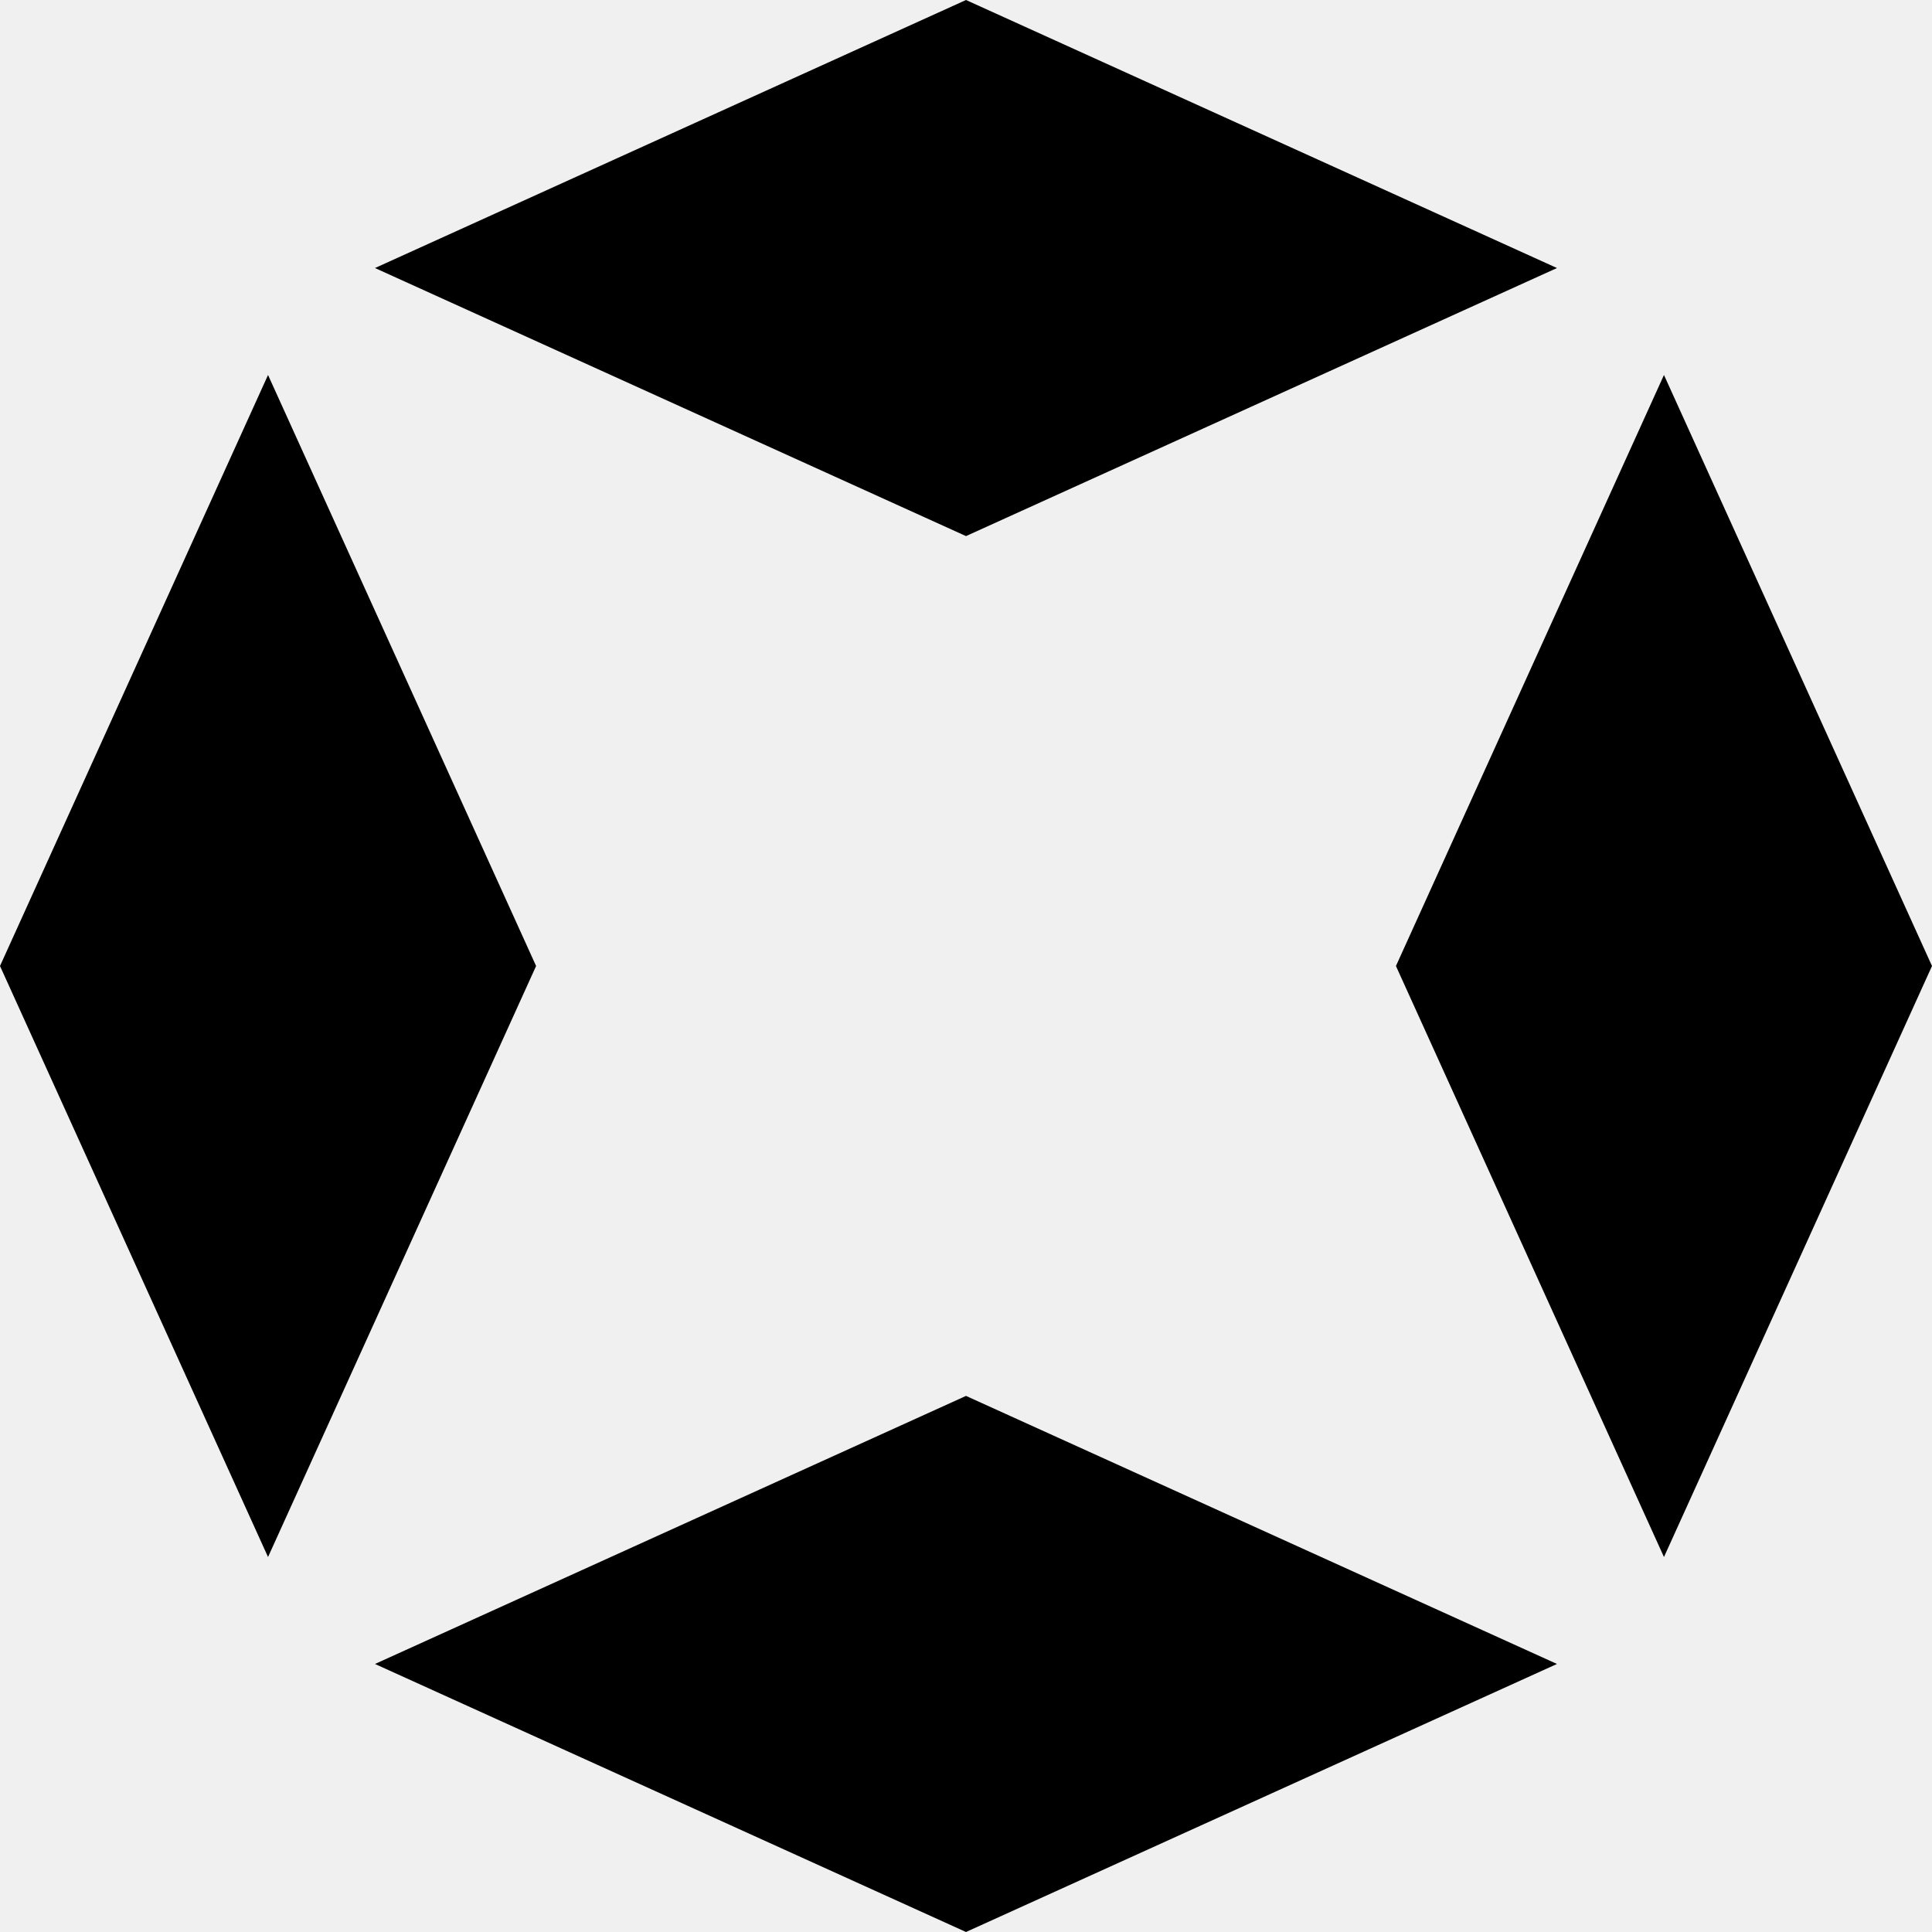
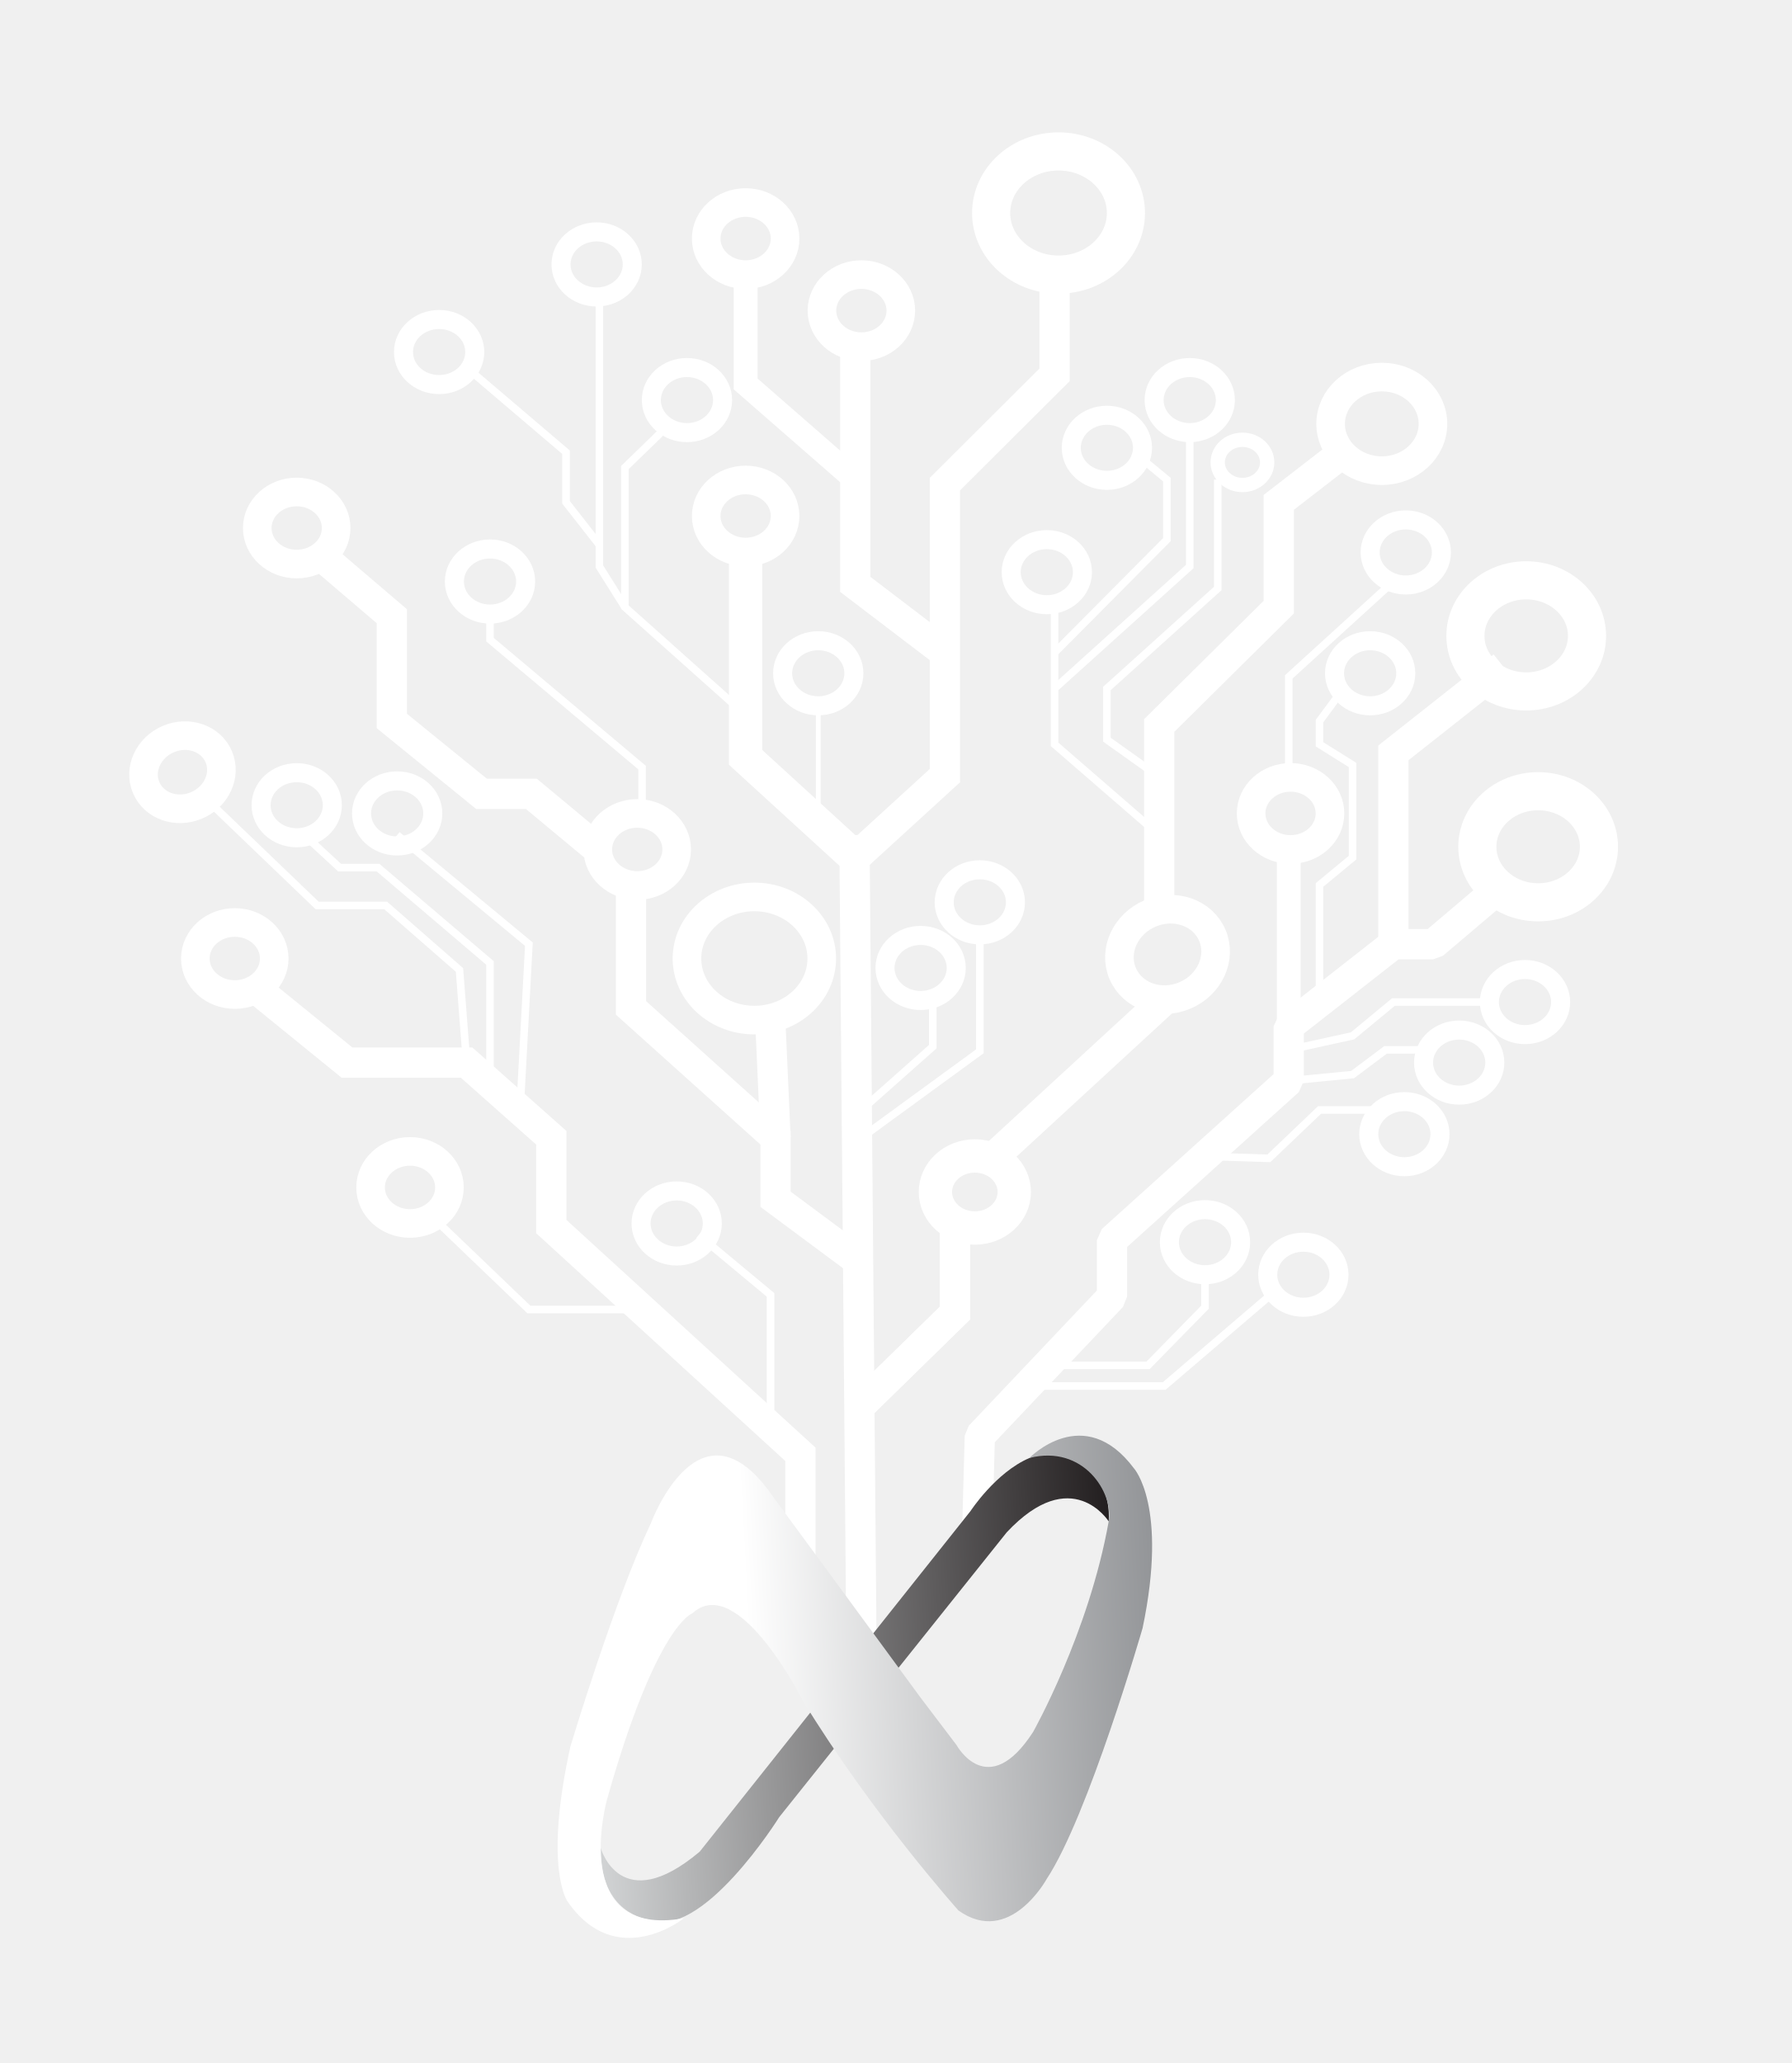
- <svg xmlns="http://www.w3.org/2000/svg" viewBox="0 0 56 56" fill="none">
-   <path fill-rule="evenodd" clip-rule="evenodd" d="M28 0L10.869 7.769L28 15.539L45.13 7.769L28 0ZM28 40.461L10.869 48.231L28 56L45.13 48.231L28 40.461ZM48.231 10.869L56 28L48.231 45.131L40.462 28L48.231 10.869ZM15.539 28L7.769 10.869L0 28L7.769 45.131L15.539 28Z" fill="black" />
+ <svg xmlns="http://www.w3.org/2000/svg" id="Layer_1" viewBox="0 0 446.02 513.58">
+   <defs>
+     <style>
+       .cls-1 {
+         stroke-width: 1.88px;
+       }
+ 
+       .cls-1, .cls-2, .cls-3, .cls-4, .cls-5, .cls-6, .cls-7, .cls-8, .cls-9, .cls-10 {
+         fill: none;
+         stroke: #fff;
+       }
+ 
+       .cls-1, .cls-2, .cls-3, .cls-4, .cls-5, .cls-6, .cls-7, .cls-9, .cls-10 {
+         stroke-miterlimit: 10;
+       }
+ 
+       .cls-2 {
+         stroke-width: 7.12px;
+       }
+ 
+       .cls-3 {
+         stroke-width: 1.19px;
+       }
+ 
+       .cls-11 {
+         fill: url(#linear-gradient-2);
+       }
+ 
+       .cls-4 {
+         stroke-width: 5.93px;
+       }
+ 
+       .cls-5, .cls-8 {
+         stroke-width: 7.53px;
+       }
+ 
+       .cls-6 {
+         stroke-width: 3.56px;
+       }
+ 
+       .cls-7 {
+         stroke-width: 8.3px;
+       }
+ 
+       .cls-8 {
+         stroke-linejoin: bevel;
+       }
+ 
+       .cls-9 {
+         stroke-width: 9.49px;
+       }
+ 
+       .cls-10 {
+         stroke-width: 4.74px;
+       }
+ 
+       .cls-12 {
+         fill: url(#linear-gradient);
+       }
+     </style>
+     <linearGradient id="linear-gradient" x1="109.34" y1="385.46" x2="240.26" y2="385.46" gradientTransform="translate(17.48 44.83) rotate(-3.11)" gradientUnits="userSpaceOnUse">
+       <stop offset="0" stop-color="#d1d3d4" />
+       <stop offset="1" stop-color="#231f20" />
+     </linearGradient>
+     <linearGradient id="linear-gradient-2" x1="98.63" y1="385.51" x2="250.67" y2="385.51" gradientTransform="translate(17.48 44.83) rotate(-3.11)" gradientUnits="userSpaceOnUse">
+       <stop offset="0" stop-color="#fff" />
+       <stop offset=".33" stop-color="#fff" />
+       <stop offset="1" stop-color="#939598" />
+     </linearGradient>
+   </defs>
+   <polyline class="cls-5" points="262.58 70.63 262.58 93.31 235.28 120.52 235.28 193.09 212.95 213.5" />
+   <polyline class="cls-5" points="157.12 221.44 157.12 250.92 193.1 283.24 193.1 298.55 212.95 313.29" />
+   <polyline class="cls-5" points="212.95 87.64 212.95 145.47 235.28 162.48" />
+   <polyline class="cls-7" points="185.66 137.53 185.66 188.56 212.95 213.5" />
+   <polyline class="cls-5" points="237.77 306.49 237.77 326.9 213.54 350.6" />
+   <polyline class="cls-5" points="64.07 246.39 86.4 264.53 116.18 264.53 137.27 283.24 137.27 305.35 199.3 362.05 199.3 401.67" />
+   <polyline class="cls-5" points="374.24 165.88 346.95 187.42 346.95 235.05" />
+   <line class="cls-4" x1="320.89" y1="213.5" x2="320.89" y2="255.46" />
+   <line class="cls-5" x1="191.86" y1="255.46" x2="193.1" y2="283.24" />
+   <polyline class="cls-4" points="185.66 70.63 185.66 95.58 212.95 119.39" />
+   <polyline class="cls-1" points="315.93 322.77 289.88 345.04 255.79 345.04" />
+   <polyline class="cls-1" points="300.04 316.74 300.04 325.42 285.86 339.9 260.65 339.9" />
+   <polyline class="cls-1" points="109.34 304.58 131.69 326 159.87 326" />
+   <polyline class="cls-1" points="173.96 307.47 191.86 322.36 191.86 355.24" />
+   <polyline class="cls-1" points="52.95 200.46 78.96 225.41 96.03 225.41 114.41 241.47 116.18 264.53" />
+   <polyline class="cls-1" points="75.76 207.88 84.56 215.99 94.13 215.99 122.01 239.73 122.01 269.35" />
+   <polyline class="cls-1" points="98.89 207.88 131.69 235.05 129.48 276.33" />
+   <polyline class="cls-1" points="122.01 151.14 122.01 159.24 159.87 191.09 159.87 200.46" />
+   <polyline class="cls-1" points="262.58 151.14 262.58 185.3 288.63 207.88" />
+   <polyline class="cls-1" points="282.3 112.58 290.54 119.39 290.54 134.35 262.58 162.48" />
+   <line class="cls-3" x1="203.74" y1="175.8" x2="203.74" y2="205.08" />
+   <polyline class="cls-1" points="165.73 106.55 155.59 116.4 155.59 151.14 182.91 175.52" />
+   <polyline class="cls-1" points="149.25 73.55 149.25 141.04 155.59 151.14" />
+   <polyline class="cls-1" points="116.18 91.5 140.94 112.58 140.94 125.06 149.25 135.66" />
+   <polyline class="cls-1" points="243.97 232.5 243.97 261.73 214.48 283.24" />
+   <polyline class="cls-1" points="232.25 246.39 232.25 260.57 214.48 276.33" />
+   <polyline class="cls-1" points="296.24 106.55 296.24 141.04 262.58 171.4" />
+   <polyline class="cls-1" points="303.21 119.39 303.21 146.51 275.61 171.4 275.61 184.14 288.63 193.41" />
+   <polyline class="cls-1" points="346.95 144.77 320.89 168.51 320.89 190.44" />
+   <polyline class="cls-1" points="334.54 171.4 328.55 179.51 328.55 185.3 336.78 190.44 336.78 213.5 328.55 220.31 328.55 249.46" />
+   <polyline class="cls-1" points="369.1 249.46 346.95 249.46 336.78 257.87 320.89 261.36" />
+   <polyline class="cls-1" points="355.79 261.36 344.99 261.36 336.78 267.52 320.89 269.07" />
+   <polyline class="cls-1" points="344.99 276.33 328.55 276.33 315.93 288.37 300.04 287.87" />
+   <ellipse class="cls-9" cx="263.57" cy="53.03" rx="16.78" ry="15.33" />
+   <ellipse class="cls-2" cx="344.06" cy="105.52" rx="12.74" ry="11.65" />
+   <ellipse class="cls-2" cx="187.83" cy="238.62" rx="16.78" ry="15.33" />
+   <ellipse class="cls-9" cx="382.99" cy="210.8" rx="15.14" ry="13.83" />
+   <ellipse class="cls-9" cx="380.02" cy="158.3" rx="15.14" ry="13.83" />
+   <ellipse class="cls-2" cx="321.34" cy="202.5" rx="9.82" ry="8.97" />
+   <ellipse class="cls-2" cx="185.66" cy="128.46" rx="9.82" ry="8.97" />
+   <ellipse class="cls-2" cx="214.48" cy="77.33" rx="9.82" ry="8.97" />
+   <ellipse class="cls-2" cx="73.88" cy="131.45" rx="9.82" ry="8.97" />
+   <ellipse class="cls-7" cx="242.73" cy="296.74" rx="9.82" ry="8.97" />
+   <ellipse class="cls-2" cx="290.7" cy="237.63" rx="12.13" ry="11.09" transform="translate(-69.68 132.26) rotate(-22.97)" />
+   <ellipse class="cls-2" cx="58.46" cy="238.62" rx="9.82" ry="8.97" />
+   <ellipse class="cls-2" cx="158.67" cy="211.47" rx="9.82" ry="8.97" />
+   <ellipse class="cls-2" cx="45.42" cy="192.25" rx="9.82" ry="8.97" transform="translate(-71.41 32.96) rotate(-22.97)" />
+   <ellipse class="cls-2" cx="102.09" cy="295.61" rx="9.82" ry="8.97" />
+   <ellipse class="cls-2" cx="185.66" cy="59.39" rx="9.82" ry="8.97" />
+   <ellipse class="cls-10" cx="148.56" cy="65.83" rx="8.87" ry="8.1" />
+   <ellipse class="cls-10" cx="109.34" cy="87.64" rx="8.87" ry="8.1" />
+   <ellipse class="cls-10" cx="171.05" cy="99.6" rx="8.87" ry="8.1" />
+   <ellipse class="cls-10" cx="122.01" cy="144.77" rx="8.87" ry="8.1" />
+   <ellipse class="cls-10" cx="73.88" cy="200.46" rx="8.87" ry="8.1" />
+   <ellipse class="cls-10" cx="98.89" cy="202.5" rx="8.87" ry="8.1" />
+   <ellipse class="cls-10" cx="243.97" cy="224.63" rx="8.87" ry="8.1" />
+   <ellipse class="cls-10" cx="229.23" cy="240.97" rx="8.87" ry="8.1" />
+   <ellipse class="cls-10" cx="168.49" cy="304.58" rx="8.87" ry="8.1" />
+   <ellipse class="cls-10" cx="203.74" cy="167.61" rx="8.87" ry="8.1" />
+   <ellipse class="cls-10" cx="260.65" cy="142.44" rx="8.87" ry="8.1" />
+   <ellipse class="cls-10" cx="275.61" cy="111.48" rx="8.87" ry="8.1" />
+   <ellipse class="cls-10" cx="296.24" cy="99.6" rx="8.87" ry="8.1" />
+   <ellipse class="cls-6" cx="309.36" cy="115.11" rx="6.16" ry="5.63" />
+   <ellipse class="cls-10" cx="350.03" cy="137.53" rx="8.87" ry="8.1" />
+   <ellipse class="cls-10" cx="341.16" cy="167.61" rx="8.87" ry="8.1" />
+   <ellipse class="cls-10" cx="379.72" cy="249.46" rx="8.87" ry="8.1" />
+   <ellipse class="cls-10" cx="363.33" cy="264.53" rx="8.87" ry="8.1" />
+   <ellipse class="cls-10" cx="349.68" cy="282.35" rx="8.87" ry="8.1" />
+   <ellipse class="cls-10" cx="324.53" cy="317.34" rx="8.87" ry="8.1" />
+   <ellipse class="cls-10" cx="300.04" cy="309.24" rx="8.87" ry="8.1" />
+   <polyline class="cls-8" points="374.24 220.31 356.87 235.05 346.95 235.05 320.89 255.46 320.89 269.07 276.88 308.75 276.88 322.77 243.97 357.51 243.21 385.42" />
+   <line class="cls-5" x1="212.74" y1="207.88" x2="214.69" y2="432.32" />
+   <g>
+     <path class="cls-12" d="M149.58,460.08s4.91,17.48,24.64.89l67.43-84.79s6.3-9.65,14.67-13.21c8.37-3.56,20.59,2.43,19.74,15.78,0,0-9.18-14.57-25.38,2.71l-56.65,70.9s-19.46,31.2-32.68,25.46c0,0-12.05-1.33-11.77-17.74Z" />
+     <path class="cls-11" d="M170.23,477.59s-16.76,13.32-28.9-4.2c0,0-6.03-8.1.7-38.61,0,0,10.96-36.5,20.06-55.62,0,0,12.2-33.02,30.42-6.53,0,0,31.34,42.63,36.62,49.88l9.04,11.92s7.76,14.21,19.06-3.25c0,0,13.88-24.6,18.83-52.45,1.26-7.08-6.28-19.17-19.74-15.78,0,0,13.58-14.04,26.02,2.58,0,0,8.55,9.29,2.16,39.78,0,0-13.54,46.84-23.89,62.47,0,0-9.22,16.9-21.95,7.84,0,0-21.59-24.1-38.86-52.42,0,0-16.07-31.93-27.4-21.57,0,0-8.95,2.7-21.26,46.37,0,0-9.66,34.66,19.09,29.55Z" />
+   </g>
+   <polyline class="cls-5" points="78.96 137.53 97.57 153.41 97.57 179.49 119.9 197.63 132.31 197.63 147.91 210.6" />
+   <line class="cls-5" x1="289.34" y1="249.46" x2="248.17" y2="287.37" />
+   <polyline class="cls-5" points="334.54 112.58 318.41 125.06 318.41 151.14 288.63 180.62 288.63 225.41" />
+   <polyline class="cls-5" points="237.77 306.49 237.77 326.9 213.54 350.6" />
</svg>
